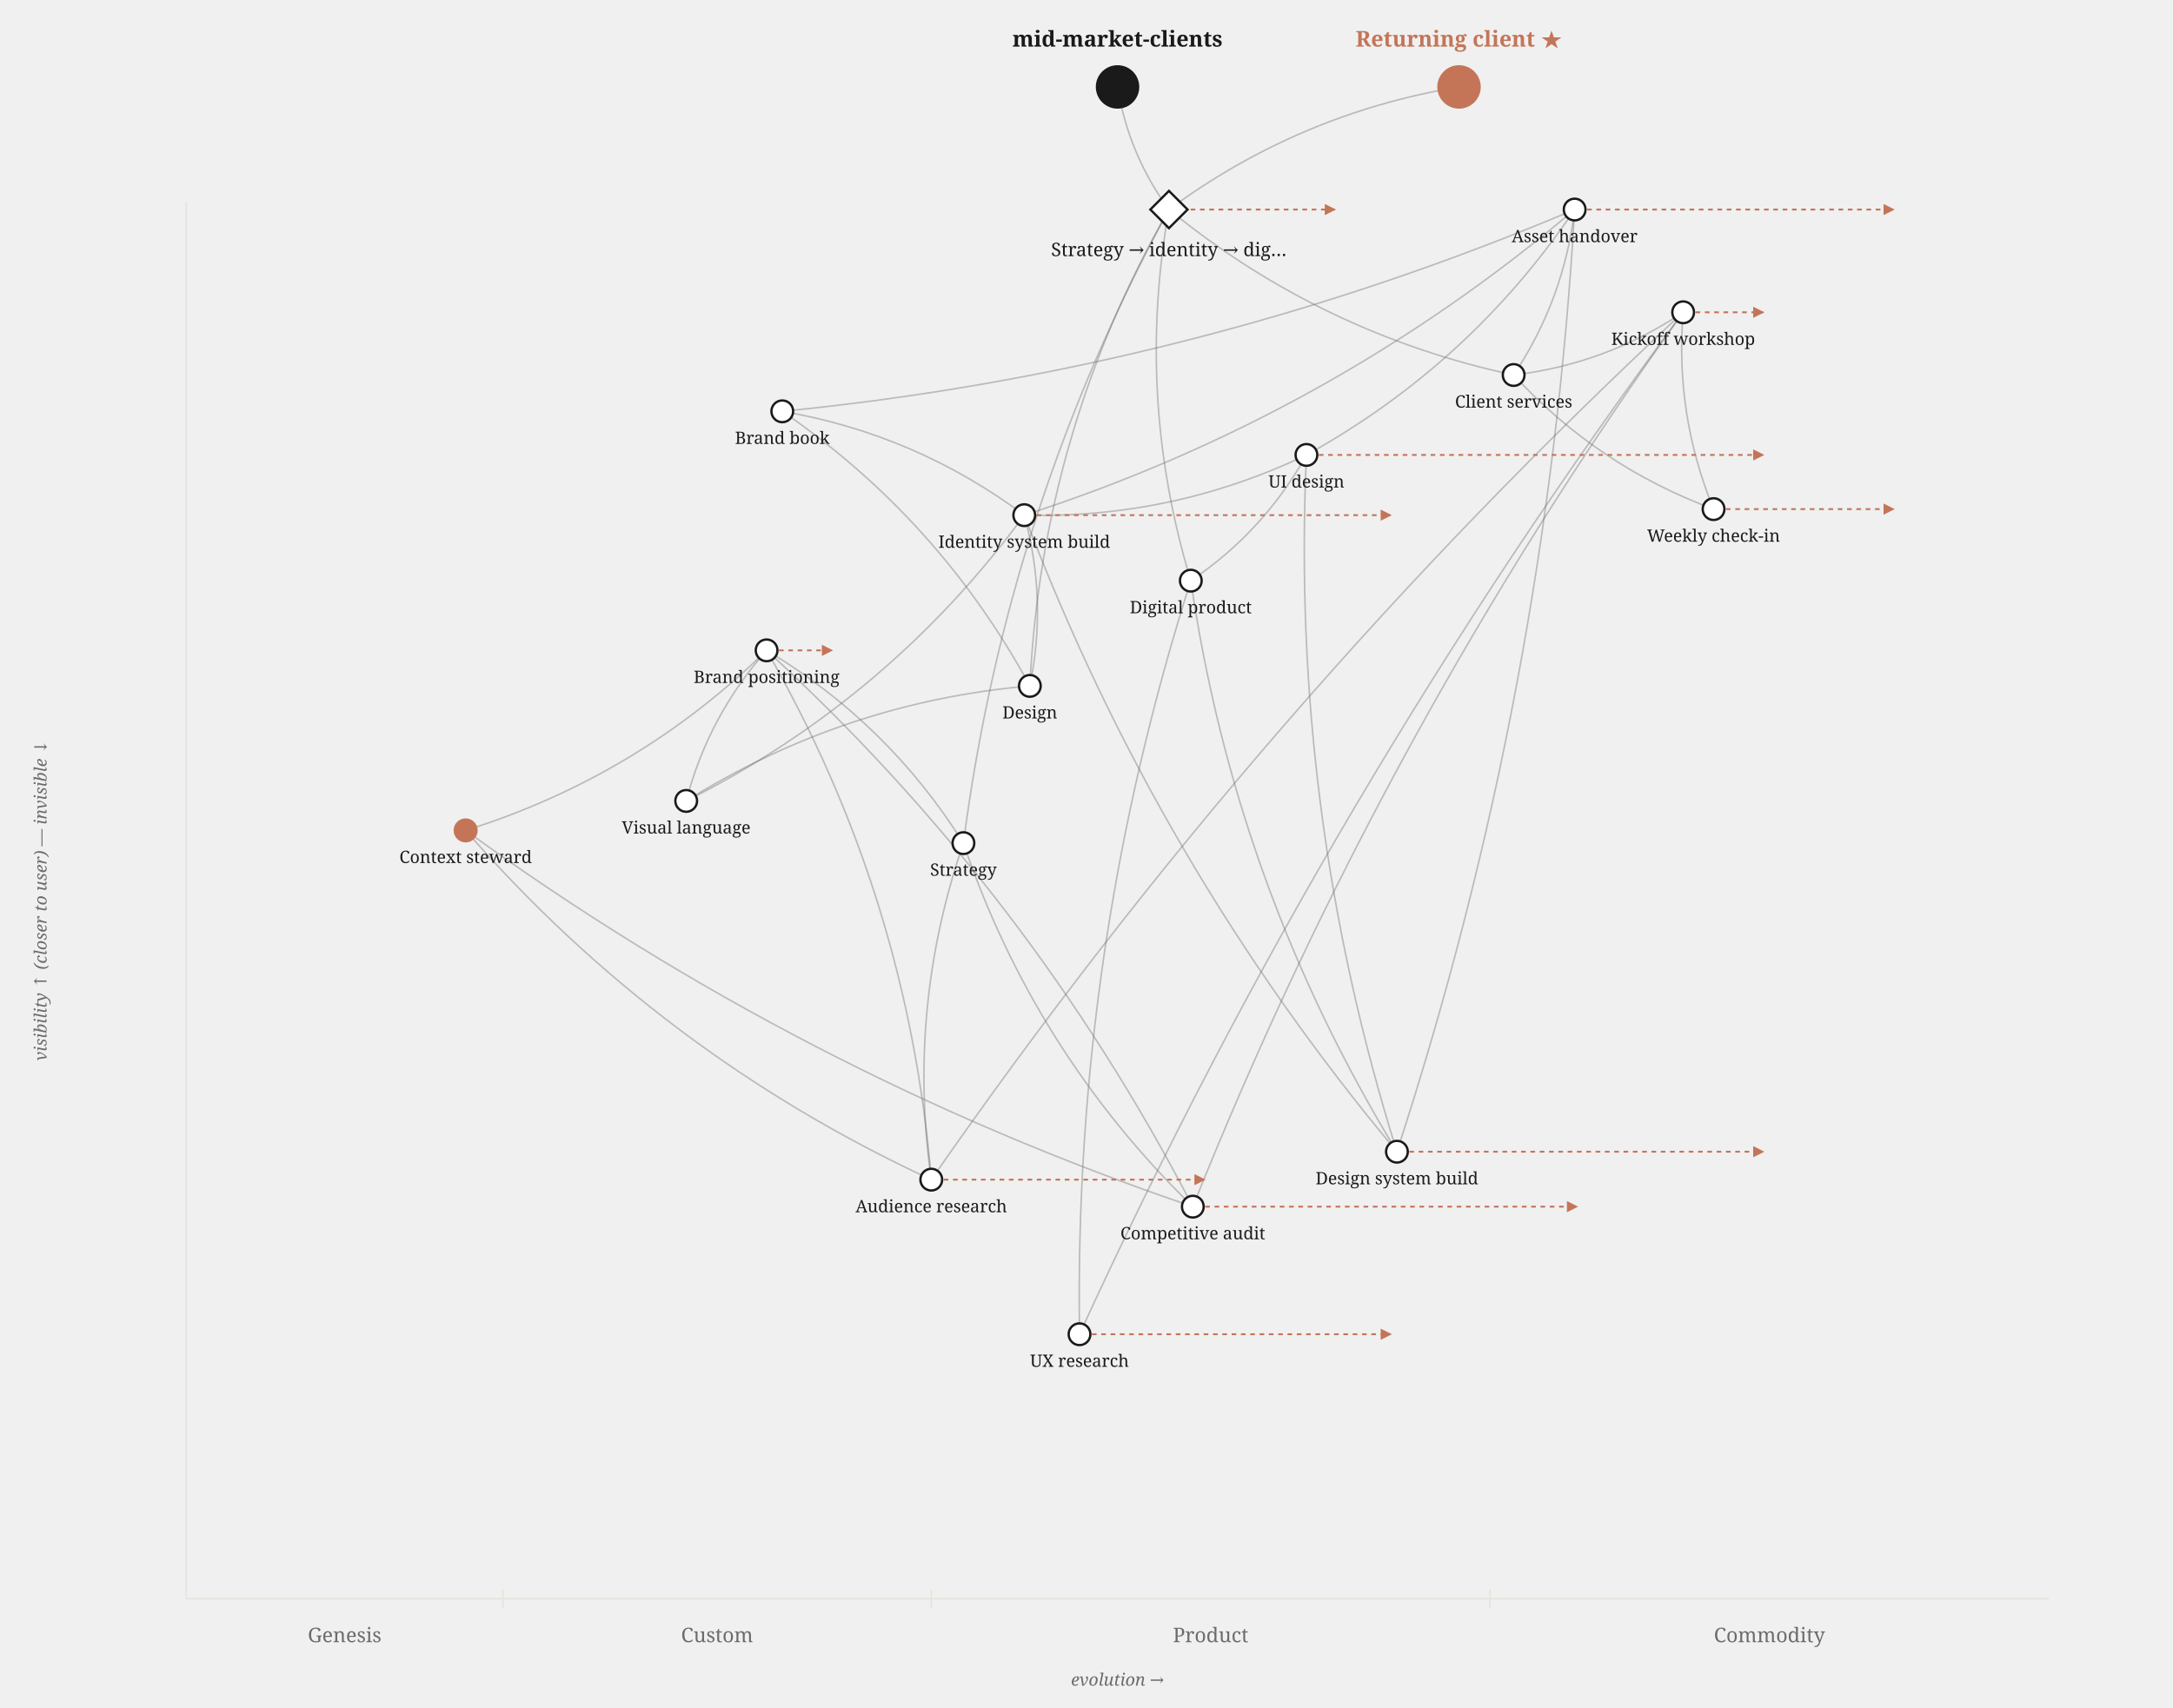
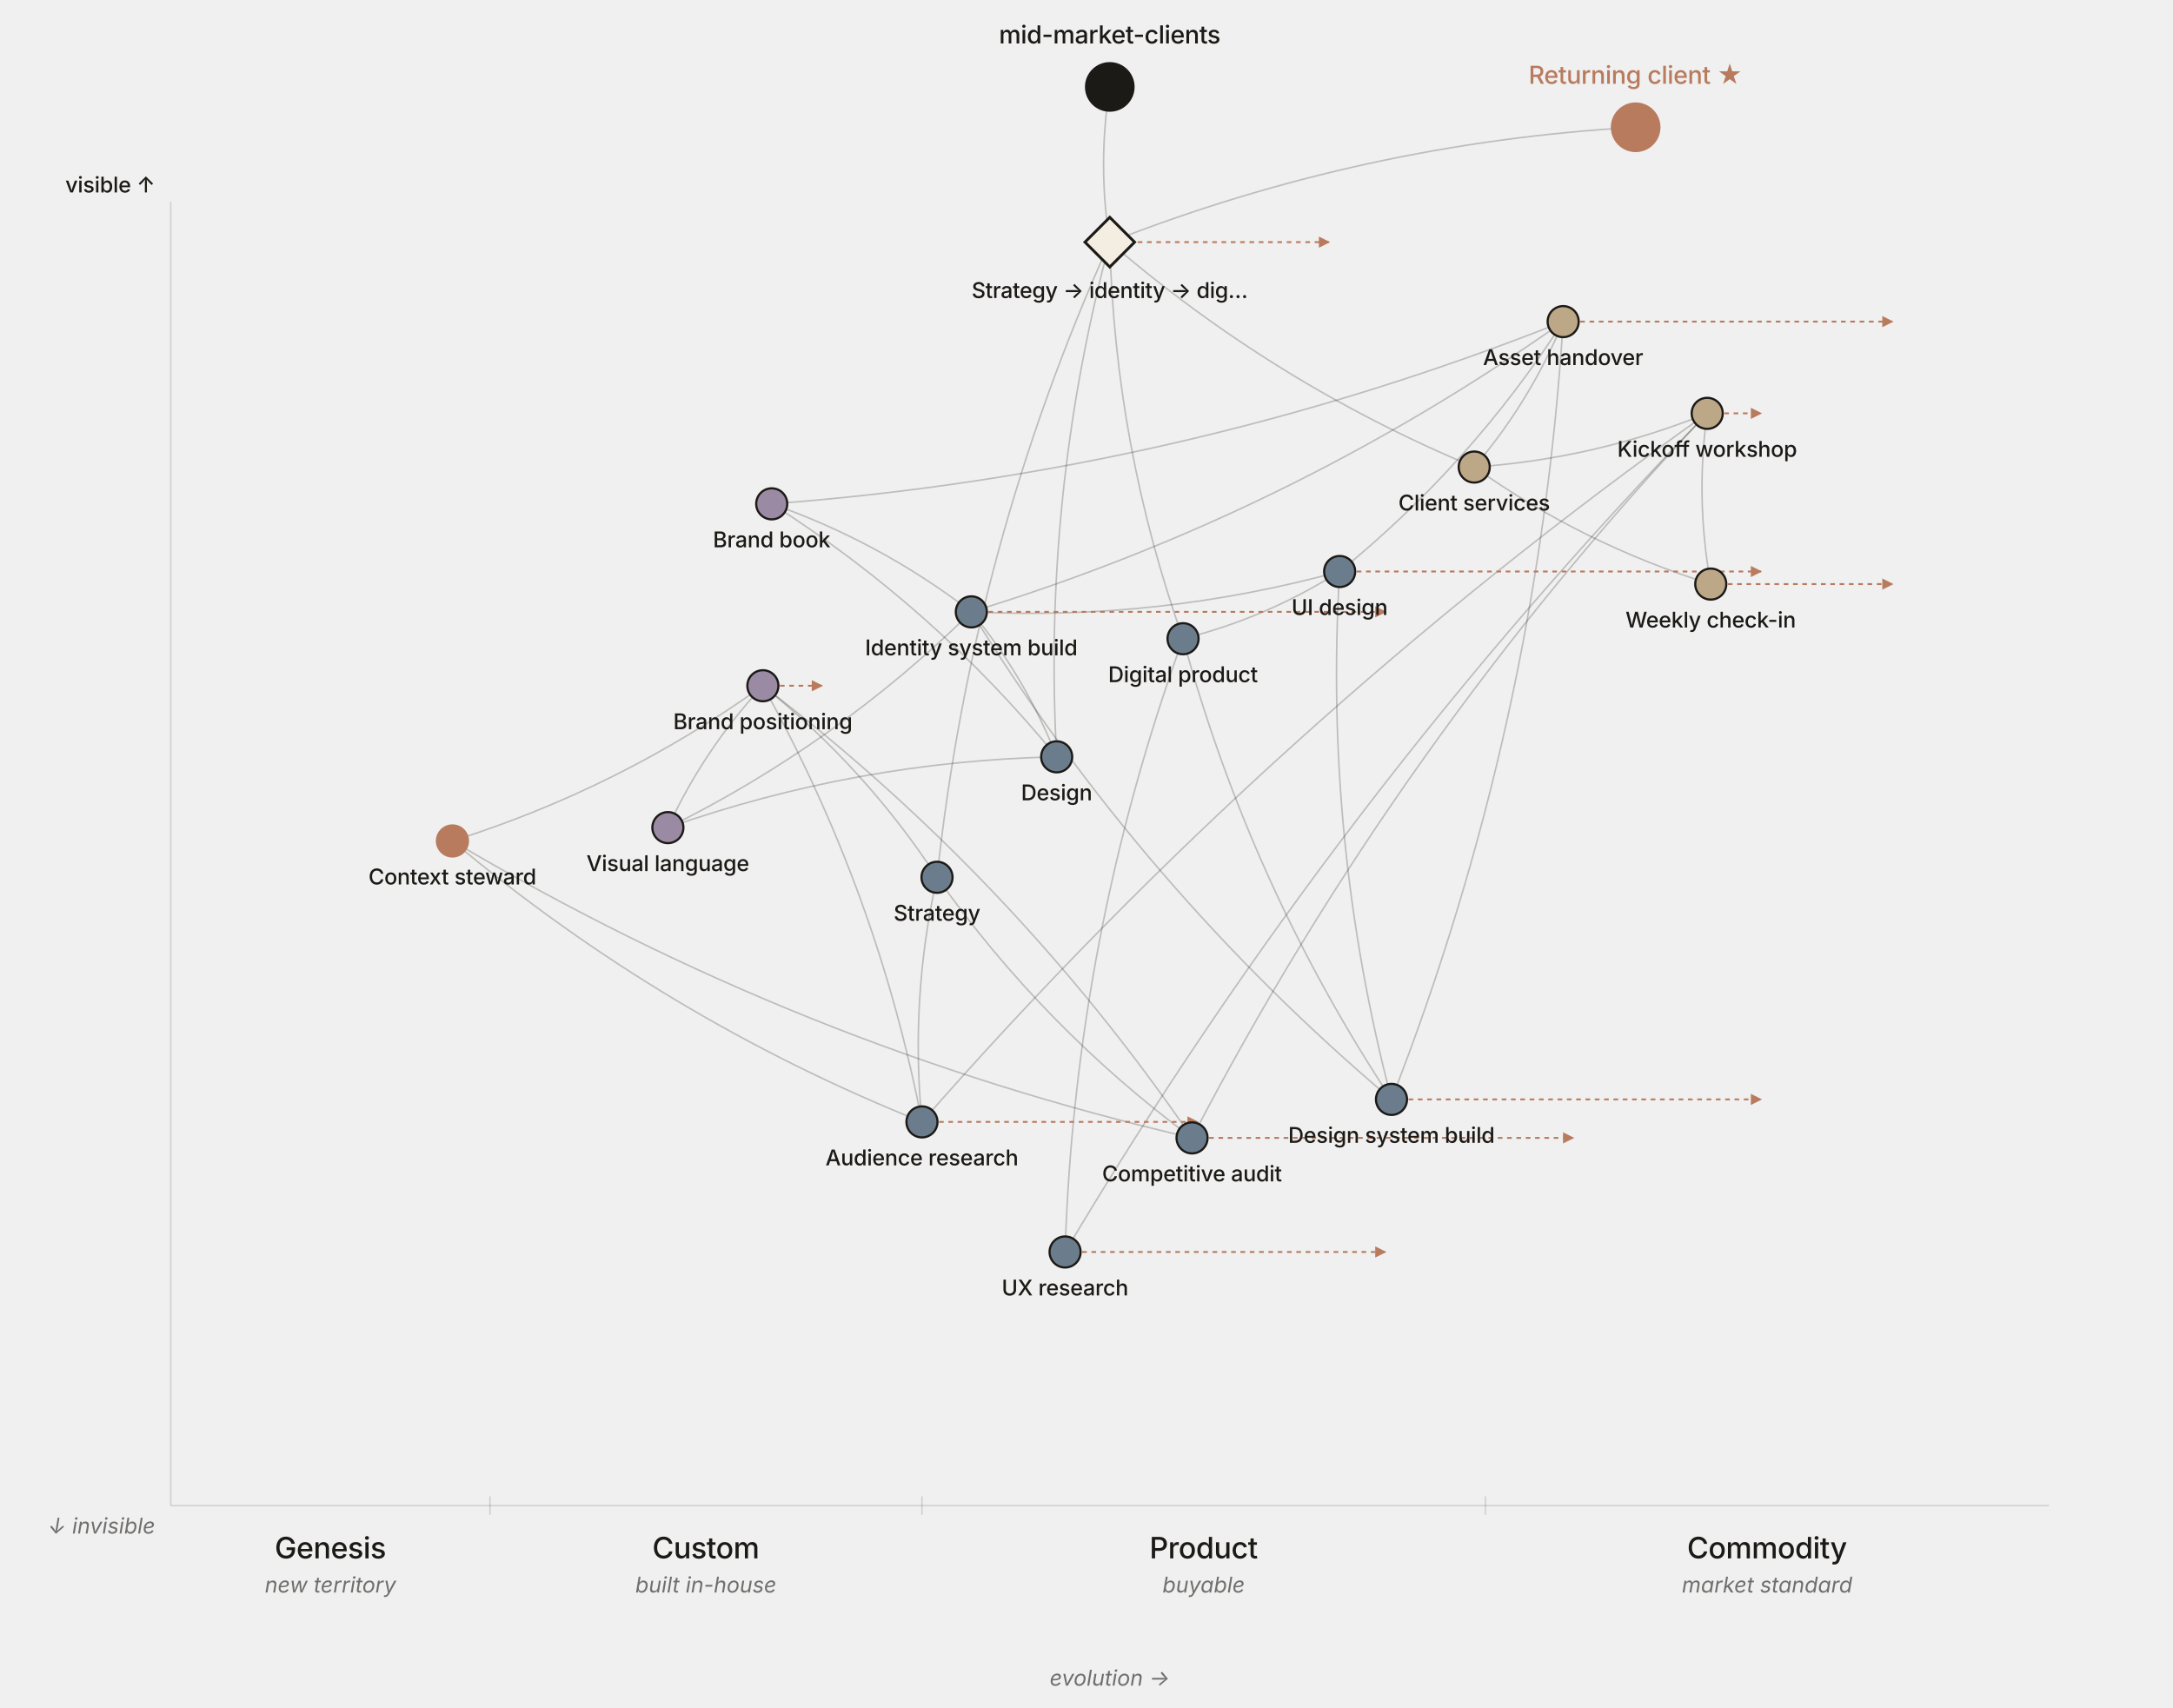
- <svg xmlns="http://www.w3.org/2000/svg" viewBox="0 0 1400 1100" width="100%" style="font-family: ui-serif, Georgia, serif; background: #faf9f6;">
-   <line x1="120" y1="130" x2="120" y2="1030" stroke="#e6e3dd" stroke-width="1" />
-   <line x1="120" y1="1030" x2="1320" y2="1030" stroke="#e6e3dd" stroke-width="1" />
-   <line x1="324.0" y1="1024.0" x2="324.0" y2="1036.0" stroke="#e6e3dd" stroke-width="1" />
-   <line x1="600.0" y1="1024.0" x2="600.0" y2="1036.0" stroke="#e6e3dd" stroke-width="1" />
-   <line x1="960.0" y1="1024.0" x2="960.0" y2="1036.0" stroke="#e6e3dd" stroke-width="1" />
-   <text x="222.0" y="1058" text-anchor="middle" font-size="13" fill="#6b6b6b">Genesis</text>
-   <text x="462.0" y="1058" text-anchor="middle" font-size="13" fill="#6b6b6b">Custom</text>
-   <text x="780.0" y="1058" text-anchor="middle" font-size="13" fill="#6b6b6b">Product</text>
-   <text x="1140.0" y="1058" text-anchor="middle" font-size="13" fill="#6b6b6b">Commodity</text>
-   <text x="720.0" y="1086" text-anchor="middle" font-size="11" fill="#6b6b6b" font-style="italic">evolution →</text>
-   <text x="30" y="580.0" text-anchor="middle" transform="rotate(-90 30 580.0)" font-size="11" fill="#6b6b6b" font-style="italic">visibility ↑ (closer to user) — invisible ↓</text>
+ <svg xmlns="http://www.w3.org/2000/svg" viewBox="0 0 1400 1100" width="100%" style="font-family: 'Inter', system-ui, sans-serif; background: #f4eee2;">
+   <line x1="110" y1="130" x2="110" y2="970" stroke="rgba(28,26,22,0.14)" stroke-width="1" />
+   <line x1="110" y1="970" x2="1320" y2="970" stroke="rgba(28,26,22,0.14)" stroke-width="1" />
+   <line x1="315.7" y1="964.0" x2="315.7" y2="976.0" stroke="rgba(28,26,22,0.14)" stroke-width="1" />
+   <line x1="594.0" y1="964.0" x2="594.0" y2="976.0" stroke="rgba(28,26,22,0.14)" stroke-width="1" />
+   <line x1="957.0" y1="964.0" x2="957.0" y2="976.0" stroke="rgba(28,26,22,0.14)" stroke-width="1" />
+   <text x="212.9" y="1004" text-anchor="middle" font-size="19" fill="#1c1a16" font-weight="540" letter-spacing="-0.012em">Genesis</text>
+   <text x="212.9" y="1026" text-anchor="middle" font-size="14" fill="rgba(28,26,22,0.6)" font-style="italic">new territory</text>
+   <text x="454.8" y="1004" text-anchor="middle" font-size="19" fill="#1c1a16" font-weight="540" letter-spacing="-0.012em">Custom</text>
+   <text x="454.8" y="1026" text-anchor="middle" font-size="14" fill="rgba(28,26,22,0.6)" font-style="italic">built in-house</text>
+   <text x="775.5" y="1004" text-anchor="middle" font-size="19" fill="#1c1a16" font-weight="540" letter-spacing="-0.012em">Product</text>
+   <text x="775.5" y="1026" text-anchor="middle" font-size="14" fill="rgba(28,26,22,0.6)" font-style="italic">buyable</text>
+   <text x="1138.5" y="1004" text-anchor="middle" font-size="19" fill="#1c1a16" font-weight="540" letter-spacing="-0.012em">Commodity</text>
+   <text x="1138.5" y="1026" text-anchor="middle" font-size="14" fill="rgba(28,26,22,0.6)" font-style="italic">market standard</text>
+   <text x="715.0" y="1086" text-anchor="middle" font-size="14" fill="rgba(28,26,22,0.6)" font-style="italic">evolution →</text>
+   <text x="100.0" y="124.0" text-anchor="end" font-size="14" fill="#1c1a16" font-weight="540" letter-spacing="-0.008em">visible ↑</text>
+   <text x="100.0" y="988.0" text-anchor="end" font-size="14" fill="rgba(28,26,22,0.6)" font-style="italic">↓ invisible</text>
  <defs>
    <marker id="arrow-accent" viewBox="0 0 10 10" refX="9" refY="5" markerWidth="6" markerHeight="6" orient="auto-start-reverse">
-       <path d="M0,0 L10,5 L0,10 z" fill="#c47558" />
+       <path d="M0,0 L10,5 L0,10 z" fill="#b87b5e" />
    </marker>
  </defs>
-   <path d="M620.7,543.2 Q584.3,649.1 600.0,760.0" stroke="#6b6b6b" stroke-opacity="0.4" stroke-width="1" fill="none" />
-   <path d="M620.7,543.2 Q572.2,465.9 493.9,419.0" stroke="#6b6b6b" stroke-opacity="0.4" stroke-width="1" fill="none" />
-   <path d="M620.7,543.2 Q666.5,678.0 768.5,777.4" stroke="#6b6b6b" stroke-opacity="0.4" stroke-width="1" fill="none" />
-   <path d="M663.5,441.9 Q605.0,334.3 504.0,265.0" stroke="#6b6b6b" stroke-opacity="0.4" stroke-width="1" fill="none" />
-   <path d="M663.5,441.9 Q674.9,386.5 659.9,331.9" stroke="#6b6b6b" stroke-opacity="0.4" stroke-width="1" fill="none" />
-   <path d="M663.5,441.9 Q543.9,452.4 442.1,516.0" stroke="#6b6b6b" stroke-opacity="0.4" stroke-width="1" fill="none" />
-   <path d="M767.2,374.1 Q796.0,571.6 900.0,742.0" stroke="#6b6b6b" stroke-opacity="0.4" stroke-width="1" fill="none" />
-   <path d="M767.2,374.1 Q814.1,342.6 841.7,293.1" stroke="#6b6b6b" stroke-opacity="0.4" stroke-width="1" fill="none" />
-   <path d="M767.2,374.1 Q691.7,611.0 695.5,859.6" stroke="#6b6b6b" stroke-opacity="0.4" stroke-width="1" fill="none" />
-   <path d="M975.2,241.6 Q1007.6,193.0 1014.5,135.0" stroke="#6b6b6b" stroke-opacity="0.4" stroke-width="1" fill="none" />
-   <path d="M975.2,241.6 Q1034.6,234.5 1084.4,201.2" stroke="#6b6b6b" stroke-opacity="0.4" stroke-width="1" fill="none" />
-   <path d="M975.2,241.6 Q1029.2,300.3 1104.0,328.0" stroke="#6b6b6b" stroke-opacity="0.4" stroke-width="1" fill="none" />
-   <path d="M600.0,760.0 Q585.1,577.6 493.9,419.0" stroke="#6b6b6b" stroke-opacity="0.4" stroke-width="1" fill="none" />
-   <path d="M493.9,419.0 Q456.4,461.3 442.1,516.0" stroke="#6b6b6b" stroke-opacity="0.4" stroke-width="1" fill="none" />
-   <path d="M768.5,777.4 Q663.0,573.9 493.9,419.0" stroke="#6b6b6b" stroke-opacity="0.4" stroke-width="1" fill="none" />
-   <path d="M504.0,265.0 Q769.1,238.8 1014.5,135.0" stroke="#6b6b6b" stroke-opacity="0.4" stroke-width="1" fill="none" />
-   <path d="M659.9,331.9 Q590.0,279.8 504.0,265.0" stroke="#6b6b6b" stroke-opacity="0.4" stroke-width="1" fill="none" />
-   <path d="M659.9,331.9 Q745.4,557.2 900.0,742.0" stroke="#6b6b6b" stroke-opacity="0.4" stroke-width="1" fill="none" />
-   <path d="M659.9,331.9 Q755.4,334.3 841.7,293.1" stroke="#6b6b6b" stroke-opacity="0.4" stroke-width="1" fill="none" />
-   <path d="M659.9,331.9 Q856.6,268.4 1014.5,135.0" stroke="#6b6b6b" stroke-opacity="0.4" stroke-width="1" fill="none" />
-   <path d="M442.1,516.0 Q573.1,450.1 659.9,331.9" stroke="#6b6b6b" stroke-opacity="0.4" stroke-width="1" fill="none" />
-   <path d="M900.0,742.0 Q996.6,445.9 1014.5,135.0" stroke="#6b6b6b" stroke-opacity="0.4" stroke-width="1" fill="none" />
-   <path d="M841.7,293.1 Q831.2,522.7 900.0,742.0" stroke="#6b6b6b" stroke-opacity="0.4" stroke-width="1" fill="none" />
-   <path d="M841.7,293.1 Q947.1,234.8 1014.5,135.0" stroke="#6b6b6b" stroke-opacity="0.4" stroke-width="1" fill="none" />
-   <path d="M1084.4,201.2 Q812.0,454.4 600.0,760.0" stroke="#6b6b6b" stroke-opacity="0.4" stroke-width="1" fill="none" />
-   <path d="M1084.4,201.2 Q891.4,470.1 768.5,777.4" stroke="#6b6b6b" stroke-opacity="0.4" stroke-width="1" fill="none" />
-   <path d="M1084.4,201.2 Q855.5,510.1 695.5,859.6" stroke="#6b6b6b" stroke-opacity="0.4" stroke-width="1" fill="none" />
-   <path d="M1084.4,201.2 Q1079.0,267.0 1104.0,328.0" stroke="#6b6b6b" stroke-opacity="0.4" stroke-width="1" fill="none" />
-   <path d="M300.0,535.0 Q426.0,679.5 600.0,760.0" stroke="#6b6b6b" stroke-opacity="0.4" stroke-width="1" fill="none" />
-   <path d="M300.0,535.0 Q515.9,691.7 768.5,777.4" stroke="#6b6b6b" stroke-opacity="0.4" stroke-width="1" fill="none" />
-   <path d="M300.0,535.0 Q410.9,500.3 493.9,419.0" stroke="#6b6b6b" stroke-opacity="0.4" stroke-width="1" fill="none" />
-   <path d="M720.0,56.0 Q727.1,99.5 753.1,135.0" stroke="#6b6b6b" stroke-opacity="0.4" stroke-width="1" fill="none" />
-   <path d="M940.0,56.0 Q837.1,73.1 753.1,135.0" stroke="#6b6b6b" stroke-opacity="0.4" stroke-width="1" fill="none" />
-   <path d="M753.1,135.0 Q648.8,326.8 620.7,543.2" stroke="#6b6b6b" stroke-opacity="0.4" stroke-width="1" fill="none" />
-   <path d="M753.1,135.0 Q671.5,277.7 663.5,441.9" stroke="#6b6b6b" stroke-opacity="0.4" stroke-width="1" fill="none" />
-   <path d="M753.1,135.0 Q731.5,256.2 767.2,374.1" stroke="#6b6b6b" stroke-opacity="0.4" stroke-width="1" fill="none" />
-   <path d="M753.1,135.0 Q851.4,215.0 975.2,241.6" stroke="#6b6b6b" stroke-opacity="0.4" stroke-width="1" fill="none" />
+   <path d="M603.7,565.2 Q586.2,643.2 594.0,722.8" stroke="rgba(28,26,22,0.6)" stroke-opacity="0.4" stroke-width="1" fill="none" />
+   <path d="M603.7,565.2 Q557.4,494.5 491.5,441.8" stroke="rgba(28,26,22,0.6)" stroke-opacity="0.4" stroke-width="1" fill="none" />
+   <path d="M603.7,565.2 Q672.4,662.3 768.0,733.1" stroke="rgba(28,26,22,0.6)" stroke-opacity="0.4" stroke-width="1" fill="none" />
+   <path d="M680.8,487.6 Q602.0,391.4 497.2,324.6" stroke="rgba(28,26,22,0.6)" stroke-opacity="0.4" stroke-width="1" fill="none" />
+   <path d="M680.8,487.6 Q660.8,436.5 625.8,394.2" stroke="rgba(28,26,22,0.6)" stroke-opacity="0.4" stroke-width="1" fill="none" />
+   <path d="M680.8,487.6 Q551.9,490.4 430.3,533.2" stroke="rgba(28,26,22,0.6)" stroke-opacity="0.4" stroke-width="1" fill="none" />
+   <path d="M762.2,411.5 Q805.6,570.7 896.5,708.3" stroke="rgba(28,26,22,0.6)" stroke-opacity="0.4" stroke-width="1" fill="none" />
+   <path d="M762.2,411.5 Q816.1,398.0 863.1,368.2" stroke="rgba(28,26,22,0.6)" stroke-opacity="0.4" stroke-width="1" fill="none" />
+   <path d="M762.2,411.5 Q692.6,603.0 686.2,806.6" stroke="rgba(28,26,22,0.6)" stroke-opacity="0.4" stroke-width="1" fill="none" />
+   <path d="M949.8,300.9 Q985.9,258.7 1007.1,207.2" stroke="rgba(28,26,22,0.6)" stroke-opacity="0.4" stroke-width="1" fill="none" />
+   <path d="M949.8,300.9 Q1027.6,295.6 1099.9,266.3" stroke="rgba(28,26,22,0.6)" stroke-opacity="0.4" stroke-width="1" fill="none" />
+   <path d="M949.8,300.9 Q1020.0,350.8 1102.2,376.3" stroke="rgba(28,26,22,0.6)" stroke-opacity="0.4" stroke-width="1" fill="none" />
+   <path d="M594.0,722.8 Q565.2,574.1 491.5,441.8" stroke="rgba(28,26,22,0.6)" stroke-opacity="0.4" stroke-width="1" fill="none" />
+   <path d="M491.5,441.8 Q453.6,482.6 430.3,533.2" stroke="rgba(28,26,22,0.6)" stroke-opacity="0.4" stroke-width="1" fill="none" />
+   <path d="M768.0,733.1 Q653.1,565.3 491.5,441.8" stroke="rgba(28,26,22,0.6)" stroke-opacity="0.4" stroke-width="1" fill="none" />
+   <path d="M497.2,324.6 Q761.1,304.9 1007.1,207.2" stroke="rgba(28,26,22,0.6)" stroke-opacity="0.4" stroke-width="1" fill="none" />
+   <path d="M625.8,394.2 Q567.1,349.1 497.2,324.6" stroke="rgba(28,26,22,0.6)" stroke-opacity="0.4" stroke-width="1" fill="none" />
+   <path d="M625.8,394.2 Q736.0,572.9 896.5,708.3" stroke="rgba(28,26,22,0.6)" stroke-opacity="0.4" stroke-width="1" fill="none" />
+   <path d="M625.8,394.2 Q746.5,400.2 863.1,368.2" stroke="rgba(28,26,22,0.6)" stroke-opacity="0.4" stroke-width="1" fill="none" />
+   <path d="M625.8,394.2 Q831.4,331.2 1007.1,207.2" stroke="rgba(28,26,22,0.6)" stroke-opacity="0.4" stroke-width="1" fill="none" />
+   <path d="M430.3,533.2 Q539.2,479.3 625.8,394.2" stroke="rgba(28,26,22,0.6)" stroke-opacity="0.4" stroke-width="1" fill="none" />
+   <path d="M896.5,708.3 Q990.9,466.4 1007.1,207.2" stroke="rgba(28,26,22,0.6)" stroke-opacity="0.4" stroke-width="1" fill="none" />
+   <path d="M863.1,368.2 Q852.6,540.9 896.5,708.3" stroke="rgba(28,26,22,0.6)" stroke-opacity="0.4" stroke-width="1" fill="none" />
+   <path d="M863.1,368.2 Q948.0,299.2 1007.1,207.2" stroke="rgba(28,26,22,0.6)" stroke-opacity="0.4" stroke-width="1" fill="none" />
+   <path d="M1099.9,266.3 Q820.1,464.9 594.0,722.8" stroke="rgba(28,26,22,0.6)" stroke-opacity="0.4" stroke-width="1" fill="none" />
+   <path d="M1099.9,266.3 Q901.3,476.5 768.0,733.1" stroke="rgba(28,26,22,0.6)" stroke-opacity="0.4" stroke-width="1" fill="none" />
+   <path d="M1099.9,266.3 Q861.3,512.1 686.2,806.6" stroke="rgba(28,26,22,0.6)" stroke-opacity="0.4" stroke-width="1" fill="none" />
+   <path d="M1099.9,266.3 Q1092.2,321.5 1102.2,376.3" stroke="rgba(28,26,22,0.6)" stroke-opacity="0.4" stroke-width="1" fill="none" />
+   <path d="M291.5,541.8 Q428.3,656.5 594.0,722.8" stroke="rgba(28,26,22,0.6)" stroke-opacity="0.4" stroke-width="1" fill="none" />
+   <path d="M291.5,541.8 Q514.9,674.6 768.0,733.1" stroke="rgba(28,26,22,0.6)" stroke-opacity="0.4" stroke-width="1" fill="none" />
+   <path d="M291.5,541.8 Q399.5,507.8 491.5,441.8" stroke="rgba(28,26,22,0.6)" stroke-opacity="0.4" stroke-width="1" fill="none" />
+   <path d="M715.0,56.0 Q707.0,106.0 715.0,156.0" stroke="rgba(28,26,22,0.6)" stroke-opacity="0.4" stroke-width="1" fill="none" />
+   <path d="M1053.8,82.0 Q878.5,91.9 715.0,156.0" stroke="rgba(28,26,22,0.6)" stroke-opacity="0.4" stroke-width="1" fill="none" />
+   <path d="M715.0,156.0 Q626.6,351.7 603.7,565.2" stroke="rgba(28,26,22,0.6)" stroke-opacity="0.4" stroke-width="1" fill="none" />
+   <path d="M715.0,156.0 Q671.4,319.1 680.8,487.6" stroke="rgba(28,26,22,0.6)" stroke-opacity="0.4" stroke-width="1" fill="none" />
+   <path d="M715.0,156.0 Q718.2,287.5 762.2,411.5" stroke="rgba(28,26,22,0.6)" stroke-opacity="0.4" stroke-width="1" fill="none" />
+   <path d="M715.0,156.0 Q820.8,247.2 949.8,300.9" stroke="rgba(28,26,22,0.6)" stroke-opacity="0.4" stroke-width="1" fill="none" />
  <g class="node node-user" data-node-id="__user_0__">
-     <circle cx="720.0" cy="56.0" r="14" fill="#1a1a1a" />
-     <text x="720.0" y="30.0" text-anchor="middle" font-size="14" fill="#1a1a1a" font-weight="600">mid-market-clients</text>
+     <circle cx="715.0" cy="56.0" r="16" fill="#1c1a16" />
+     <text x="715.0" y="28.0" text-anchor="middle" font-size="16" fill="#1c1a16" font-weight="540" letter-spacing="-0.012em">mid-market-clients</text>
  </g>
  <g class="node node-user node-new" data-node-id="__new_user_0__">
-     <circle cx="940.0" cy="56.0" r="14" fill="#c47558" />
-     <text x="940.0" y="30.0" text-anchor="middle" font-size="14" fill="#c47558" font-weight="600">Returning client ★</text>
+     <circle cx="1053.8" cy="82.0" r="16" fill="#b87b5e" />
+     <text x="1053.8" y="54.0" text-anchor="middle" font-size="16" fill="#b87b5e" font-weight="540" letter-spacing="-0.012em">Returning client ★</text>
  </g>
-   <g class="node node-anchor" data-node-id="a1" style="cursor:pointer">
-     <polygon points="753.12,123 765.12,135 753.12,147 741.12,135" fill="#ffffff" stroke="#1a1a1a" stroke-width="1.5" />
-     <line x1="767.1" y1="135.0" x2="860.0" y2="135.0" stroke="#c47558" stroke-width="1.2" stroke-dasharray="3,3" marker-end="url(#arrow-accent)" />
-     <text x="753.1" y="165.0" text-anchor="middle" font-size="12" fill="#1a1a1a" font-weight="500">Strategy → identity → dig…</text>
+   <g class="node node-anchor" data-node-id="a1">
+     <polygon points="715.0,140 731.0,156 715.0,172 699.0,156" fill="#f4eee2" stroke="#1c1a16" stroke-width="1.8" />
+     <line x1="733.0" y1="156.0" x2="856.2" y2="156.0" stroke="#b87b5e" stroke-width="1.2" stroke-dasharray="3,3" marker-end="url(#arrow-accent)" />
+     <text x="715.0" y="192.0" text-anchor="middle" font-size="14" fill="#1c1a16" font-weight="540" letter-spacing="-0.012em">Strategy → identity → dig…</text>
  </g>
-   <g class="node node-component" data-node-id="c1" style="cursor:pointer">
-     <circle cx="620.7" cy="543.2" r="7" fill="#ffffff" stroke="#1a1a1a" stroke-width="1.5" />
-     <text x="620.7" y="564.2" text-anchor="middle" font-size="11" fill="#1a1a1a">
-       <tspan x="620.7" dy="0">Strategy</tspan>
+   <g class="node node-component" data-node-id="c1">
+     <circle cx="603.7" cy="565.2" r="10" fill="#6b7d8c" stroke="#1c1a16" stroke-width="1.4" />
+     <text x="603.7" y="593.2" text-anchor="middle" font-size="14" fill="#1c1a16" font-weight="460" letter-spacing="-0.008em">
+       <tspan x="603.7" dy="0">Strategy</tspan>
    </text>
  </g>
-   <g class="node node-component" data-node-id="c2" style="cursor:pointer">
-     <circle cx="663.5" cy="441.9" r="7" fill="#ffffff" stroke="#1a1a1a" stroke-width="1.5" />
-     <text x="663.5" y="462.9" text-anchor="middle" font-size="11" fill="#1a1a1a">
-       <tspan x="663.5" dy="0">Design</tspan>
+   <g class="node node-component" data-node-id="c2">
+     <circle cx="680.8" cy="487.6" r="10" fill="#6b7d8c" stroke="#1c1a16" stroke-width="1.4" />
+     <text x="680.8" y="515.6" text-anchor="middle" font-size="14" fill="#1c1a16" font-weight="460" letter-spacing="-0.008em">
+       <tspan x="680.8" dy="0">Design</tspan>
    </text>
  </g>
-   <g class="node node-component" data-node-id="c3" style="cursor:pointer">
-     <circle cx="767.2" cy="374.1" r="7" fill="#ffffff" stroke="#1a1a1a" stroke-width="1.5" />
-     <text x="767.2" y="395.1" text-anchor="middle" font-size="11" fill="#1a1a1a">
-       <tspan x="767.2" dy="0">Digital product</tspan>
+   <g class="node node-component" data-node-id="c3">
+     <circle cx="762.2" cy="411.5" r="10" fill="#6b7d8c" stroke="#1c1a16" stroke-width="1.4" />
+     <text x="762.2" y="439.5" text-anchor="middle" font-size="14" fill="#1c1a16" font-weight="460" letter-spacing="-0.008em">
+       <tspan x="762.2" dy="0">Digital product</tspan>
    </text>
  </g>
-   <g class="node node-component" data-node-id="c4" style="cursor:pointer">
-     <circle cx="975.2" cy="241.6" r="7" fill="#ffffff" stroke="#1a1a1a" stroke-width="1.5" />
-     <text x="975.2" y="262.6" text-anchor="middle" font-size="11" fill="#1a1a1a">
-       <tspan x="975.2" dy="0">Client services</tspan>
+   <g class="node node-component" data-node-id="c4">
+     <circle cx="949.8" cy="300.9" r="10" fill="#bca787" stroke="#1c1a16" stroke-width="1.4" />
+     <text x="949.8" y="328.9" text-anchor="middle" font-size="14" fill="#1c1a16" font-weight="460" letter-spacing="-0.008em">
+       <tspan x="949.8" dy="0">Client services</tspan>
    </text>
  </g>
-   <g class="node node-component" data-node-id="c5" style="cursor:pointer">
-     <circle cx="600.0" cy="760.0" r="7" fill="#ffffff" stroke="#1a1a1a" stroke-width="1.5" />
-     <line x1="608.0" y1="760.0" x2="776.0" y2="760.0" stroke="#c47558" stroke-width="1.2" stroke-dasharray="3,3" marker-end="url(#arrow-accent)" />
-     <text x="600.0" y="781.0" text-anchor="middle" font-size="11" fill="#1a1a1a">
-       <tspan x="600.0" dy="0">Audience research</tspan>
+   <g class="node node-component" data-node-id="c5">
+     <circle cx="594.0" cy="722.8" r="10" fill="#6b7d8c" stroke="#1c1a16" stroke-width="1.4" />
+     <line x1="605.0" y1="722.8" x2="771.5" y2="722.8" stroke="#b87b5e" stroke-width="1.2" stroke-dasharray="3,3" marker-end="url(#arrow-accent)" />
+     <text x="594.0" y="750.8" text-anchor="middle" font-size="14" fill="#1c1a16" font-weight="460" letter-spacing="-0.008em">
+       <tspan x="594.0" dy="0">Audience research</tspan>
    </text>
  </g>
-   <g class="node node-component" data-node-id="c6" style="cursor:pointer">
-     <circle cx="493.9" cy="419.0" r="7" fill="#ffffff" stroke="#1a1a1a" stroke-width="1.5" />
-     <line x1="501.9" y1="419.0" x2="536.0" y2="419.0" stroke="#c47558" stroke-width="1.2" stroke-dasharray="3,3" marker-end="url(#arrow-accent)" />
-     <text x="493.9" y="440.0" text-anchor="middle" font-size="11" fill="#1a1a1a">
-       <tspan x="493.9" dy="0">Brand positioning</tspan>
+   <g class="node node-component" data-node-id="c6">
+     <circle cx="491.5" cy="441.8" r="10" fill="#9b8aa3" stroke="#1c1a16" stroke-width="1.4" />
+     <line x1="502.5" y1="441.8" x2="529.5" y2="441.8" stroke="#b87b5e" stroke-width="1.2" stroke-dasharray="3,3" marker-end="url(#arrow-accent)" />
+     <text x="491.5" y="469.8" text-anchor="middle" font-size="14" fill="#1c1a16" font-weight="460" letter-spacing="-0.008em">
+       <tspan x="491.5" dy="0">Brand positioning</tspan>
    </text>
  </g>
-   <g class="node node-component" data-node-id="c7" style="cursor:pointer">
-     <circle cx="768.5" cy="777.4" r="7" fill="#ffffff" stroke="#1a1a1a" stroke-width="1.5" />
-     <line x1="776.5" y1="777.4" x2="1016.0" y2="777.4" stroke="#c47558" stroke-width="1.2" stroke-dasharray="3,3" marker-end="url(#arrow-accent)" />
-     <text x="768.5" y="798.4" text-anchor="middle" font-size="11" fill="#1a1a1a">
-       <tspan x="768.5" dy="0">Competitive audit</tspan>
+   <g class="node node-component" data-node-id="c7">
+     <circle cx="768.0" cy="733.1" r="10" fill="#6b7d8c" stroke="#1c1a16" stroke-width="1.4" />
+     <line x1="779.0" y1="733.1" x2="1013.5" y2="733.1" stroke="#b87b5e" stroke-width="1.2" stroke-dasharray="3,3" marker-end="url(#arrow-accent)" />
+     <text x="768.0" y="761.1" text-anchor="middle" font-size="14" fill="#1c1a16" font-weight="460" letter-spacing="-0.008em">
+       <tspan x="768.0" dy="0">Competitive audit</tspan>
    </text>
  </g>
-   <g class="node node-component" data-node-id="c8" style="cursor:pointer">
-     <circle cx="504.0" cy="265.0" r="7" fill="#ffffff" stroke="#1a1a1a" stroke-width="1.5" />
-     <text x="504.0" y="286.0" text-anchor="middle" font-size="11" fill="#1a1a1a">
-       <tspan x="504.0" dy="0">Brand book</tspan>
+   <g class="node node-component" data-node-id="c8">
+     <circle cx="497.2" cy="324.6" r="10" fill="#9b8aa3" stroke="#1c1a16" stroke-width="1.4" />
+     <text x="497.2" y="352.6" text-anchor="middle" font-size="14" fill="#1c1a16" font-weight="460" letter-spacing="-0.008em">
+       <tspan x="497.2" dy="0">Brand book</tspan>
    </text>
  </g>
-   <g class="node node-component" data-node-id="c9" style="cursor:pointer">
-     <circle cx="659.9" cy="331.9" r="7" fill="#ffffff" stroke="#1a1a1a" stroke-width="1.5" />
-     <line x1="667.9" y1="331.9" x2="896.0" y2="331.9" stroke="#c47558" stroke-width="1.2" stroke-dasharray="3,3" marker-end="url(#arrow-accent)" />
-     <text x="659.9" y="352.9" text-anchor="middle" font-size="11" fill="#1a1a1a">
-       <tspan x="659.9" dy="0">Identity system build</tspan>
+   <g class="node node-component" data-node-id="c9">
+     <circle cx="625.8" cy="394.2" r="10" fill="#6b7d8c" stroke="#1c1a16" stroke-width="1.4" />
+     <line x1="636.8" y1="394.2" x2="892.5" y2="394.2" stroke="#b87b5e" stroke-width="1.2" stroke-dasharray="3,3" marker-end="url(#arrow-accent)" />
+     <text x="625.8" y="422.2" text-anchor="middle" font-size="14" fill="#1c1a16" font-weight="460" letter-spacing="-0.008em">
+       <tspan x="625.8" dy="0">Identity system build</tspan>
    </text>
  </g>
-   <g class="node node-component" data-node-id="c10" style="cursor:pointer">
-     <circle cx="442.1" cy="516.0" r="7" fill="#ffffff" stroke="#1a1a1a" stroke-width="1.5" />
-     <text x="442.1" y="537.0" text-anchor="middle" font-size="11" fill="#1a1a1a">
-       <tspan x="442.1" dy="0">Visual language</tspan>
+   <g class="node node-component" data-node-id="c10">
+     <circle cx="430.3" cy="533.2" r="10" fill="#9b8aa3" stroke="#1c1a16" stroke-width="1.4" />
+     <text x="430.3" y="561.2" text-anchor="middle" font-size="14" fill="#1c1a16" font-weight="460" letter-spacing="-0.008em">
+       <tspan x="430.3" dy="0">Visual language</tspan>
    </text>
  </g>
-   <g class="node node-component" data-node-id="c11" style="cursor:pointer">
-     <circle cx="900.0" cy="742.0" r="7" fill="#ffffff" stroke="#1a1a1a" stroke-width="1.5" />
-     <line x1="908.0" y1="742.0" x2="1136.0" y2="742.0" stroke="#c47558" stroke-width="1.2" stroke-dasharray="3,3" marker-end="url(#arrow-accent)" />
-     <text x="900.0" y="763.0" text-anchor="middle" font-size="11" fill="#1a1a1a">
-       <tspan x="900.0" dy="0">Design system build</tspan>
+   <g class="node node-component" data-node-id="c11">
+     <circle cx="896.5" cy="708.3" r="10" fill="#6b7d8c" stroke="#1c1a16" stroke-width="1.4" />
+     <line x1="907.5" y1="708.3" x2="1134.5" y2="708.3" stroke="#b87b5e" stroke-width="1.2" stroke-dasharray="3,3" marker-end="url(#arrow-accent)" />
+     <text x="896.5" y="736.3" text-anchor="middle" font-size="14" fill="#1c1a16" font-weight="460" letter-spacing="-0.008em">
+       <tspan x="896.5" dy="0">Design system build</tspan>
    </text>
  </g>
-   <g class="node node-component" data-node-id="c12" style="cursor:pointer">
-     <circle cx="841.7" cy="293.1" r="7" fill="#ffffff" stroke="#1a1a1a" stroke-width="1.5" />
-     <line x1="849.7" y1="293.1" x2="1136.0" y2="293.1" stroke="#c47558" stroke-width="1.2" stroke-dasharray="3,3" marker-end="url(#arrow-accent)" />
-     <text x="841.7" y="314.1" text-anchor="middle" font-size="11" fill="#1a1a1a">
-       <tspan x="841.7" dy="0">UI design</tspan>
+   <g class="node node-component" data-node-id="c12">
+     <circle cx="863.1" cy="368.2" r="10" fill="#6b7d8c" stroke="#1c1a16" stroke-width="1.4" />
+     <line x1="874.1" y1="368.2" x2="1134.5" y2="368.2" stroke="#b87b5e" stroke-width="1.2" stroke-dasharray="3,3" marker-end="url(#arrow-accent)" />
+     <text x="863.1" y="396.2" text-anchor="middle" font-size="14" fill="#1c1a16" font-weight="460" letter-spacing="-0.008em">
+       <tspan x="863.1" dy="0">UI design</tspan>
    </text>
  </g>
-   <g class="node node-component" data-node-id="c13" style="cursor:pointer">
-     <circle cx="695.5" cy="859.6" r="7" fill="#ffffff" stroke="#1a1a1a" stroke-width="1.5" />
-     <line x1="703.5" y1="859.6" x2="896.0" y2="859.6" stroke="#c47558" stroke-width="1.2" stroke-dasharray="3,3" marker-end="url(#arrow-accent)" />
-     <text x="695.5" y="880.6" text-anchor="middle" font-size="11" fill="#1a1a1a">
-       <tspan x="695.5" dy="0">UX research</tspan>
+   <g class="node node-component" data-node-id="c13">
+     <circle cx="686.2" cy="806.6" r="10" fill="#6b7d8c" stroke="#1c1a16" stroke-width="1.4" />
+     <line x1="697.2" y1="806.6" x2="892.5" y2="806.6" stroke="#b87b5e" stroke-width="1.2" stroke-dasharray="3,3" marker-end="url(#arrow-accent)" />
+     <text x="686.2" y="834.6" text-anchor="middle" font-size="14" fill="#1c1a16" font-weight="460" letter-spacing="-0.008em">
+       <tspan x="686.2" dy="0">UX research</tspan>
    </text>
  </g>
-   <g class="node node-component" data-node-id="c14" style="cursor:pointer">
-     <circle cx="1014.5" cy="135.0" r="7" fill="#ffffff" stroke="#1a1a1a" stroke-width="1.5" />
-     <line x1="1022.5" y1="135.0" x2="1220.0" y2="135.0" stroke="#c47558" stroke-width="1.2" stroke-dasharray="3,3" marker-end="url(#arrow-accent)" />
-     <text x="1014.5" y="156.0" text-anchor="middle" font-size="11" fill="#1a1a1a">
-       <tspan x="1014.5" dy="0">Asset handover</tspan>
+   <g class="node node-component" data-node-id="c14">
+     <circle cx="1007.1" cy="207.2" r="10" fill="#bca787" stroke="#1c1a16" stroke-width="1.4" />
+     <line x1="1018.1" y1="207.2" x2="1219.2" y2="207.2" stroke="#b87b5e" stroke-width="1.2" stroke-dasharray="3,3" marker-end="url(#arrow-accent)" />
+     <text x="1007.1" y="235.2" text-anchor="middle" font-size="14" fill="#1c1a16" font-weight="460" letter-spacing="-0.008em">
+       <tspan x="1007.1" dy="0">Asset handover</tspan>
    </text>
  </g>
-   <g class="node node-component" data-node-id="c15" style="cursor:pointer">
-     <circle cx="1084.4" cy="201.2" r="7" fill="#ffffff" stroke="#1a1a1a" stroke-width="1.5" />
-     <line x1="1092.4" y1="201.2" x2="1136.0" y2="201.2" stroke="#c47558" stroke-width="1.2" stroke-dasharray="3,3" marker-end="url(#arrow-accent)" />
-     <text x="1084.4" y="222.2" text-anchor="middle" font-size="11" fill="#1a1a1a">
-       <tspan x="1084.4" dy="0">Kickoff workshop</tspan>
+   <g class="node node-component" data-node-id="c15">
+     <circle cx="1099.9" cy="266.3" r="10" fill="#bca787" stroke="#1c1a16" stroke-width="1.4" />
+     <line x1="1110.9" y1="266.3" x2="1134.5" y2="266.3" stroke="#b87b5e" stroke-width="1.2" stroke-dasharray="3,3" marker-end="url(#arrow-accent)" />
+     <text x="1099.9" y="294.3" text-anchor="middle" font-size="14" fill="#1c1a16" font-weight="460" letter-spacing="-0.008em">
+       <tspan x="1099.9" dy="0">Kickoff workshop</tspan>
    </text>
  </g>
-   <g class="node node-component" data-node-id="c16" style="cursor:pointer">
-     <circle cx="1104.0" cy="328.0" r="7" fill="#ffffff" stroke="#1a1a1a" stroke-width="1.5" />
-     <line x1="1112.0" y1="328.0" x2="1220.0" y2="328.0" stroke="#c47558" stroke-width="1.2" stroke-dasharray="3,3" marker-end="url(#arrow-accent)" />
-     <text x="1104.0" y="349.0" text-anchor="middle" font-size="11" fill="#1a1a1a">
-       <tspan x="1104.0" dy="0">Weekly check-in</tspan>
+   <g class="node node-component" data-node-id="c16">
+     <circle cx="1102.2" cy="376.3" r="10" fill="#bca787" stroke="#1c1a16" stroke-width="1.4" />
+     <line x1="1113.2" y1="376.3" x2="1219.2" y2="376.3" stroke="#b87b5e" stroke-width="1.2" stroke-dasharray="3,3" marker-end="url(#arrow-accent)" />
+     <text x="1102.2" y="404.3" text-anchor="middle" font-size="14" fill="#1c1a16" font-weight="460" letter-spacing="-0.008em">
+       <tspan x="1102.2" dy="0">Weekly check-in</tspan>
    </text>
  </g>
-   <g class="node node-component node-new" data-node-id="c17" style="cursor:pointer">
-     <circle cx="300.0" cy="535.0" r="7" fill="#c47558" stroke="#c47558" stroke-width="1.5" />
-     <text x="300.0" y="556.0" text-anchor="middle" font-size="11" fill="#1a1a1a">
-       <tspan x="300.0" dy="0">Context steward</tspan>
+   <g class="node node-component node-new" data-node-id="c17">
+     <circle cx="291.5" cy="541.8" r="10" fill="#b87b5e" stroke="#b87b5e" stroke-width="1.4" />
+     <text x="291.5" y="569.8" text-anchor="middle" font-size="14" fill="#1c1a16" font-weight="460" letter-spacing="-0.008em">
+       <tspan x="291.5" dy="0">Context steward</tspan>
    </text>
  </g>
</svg>
